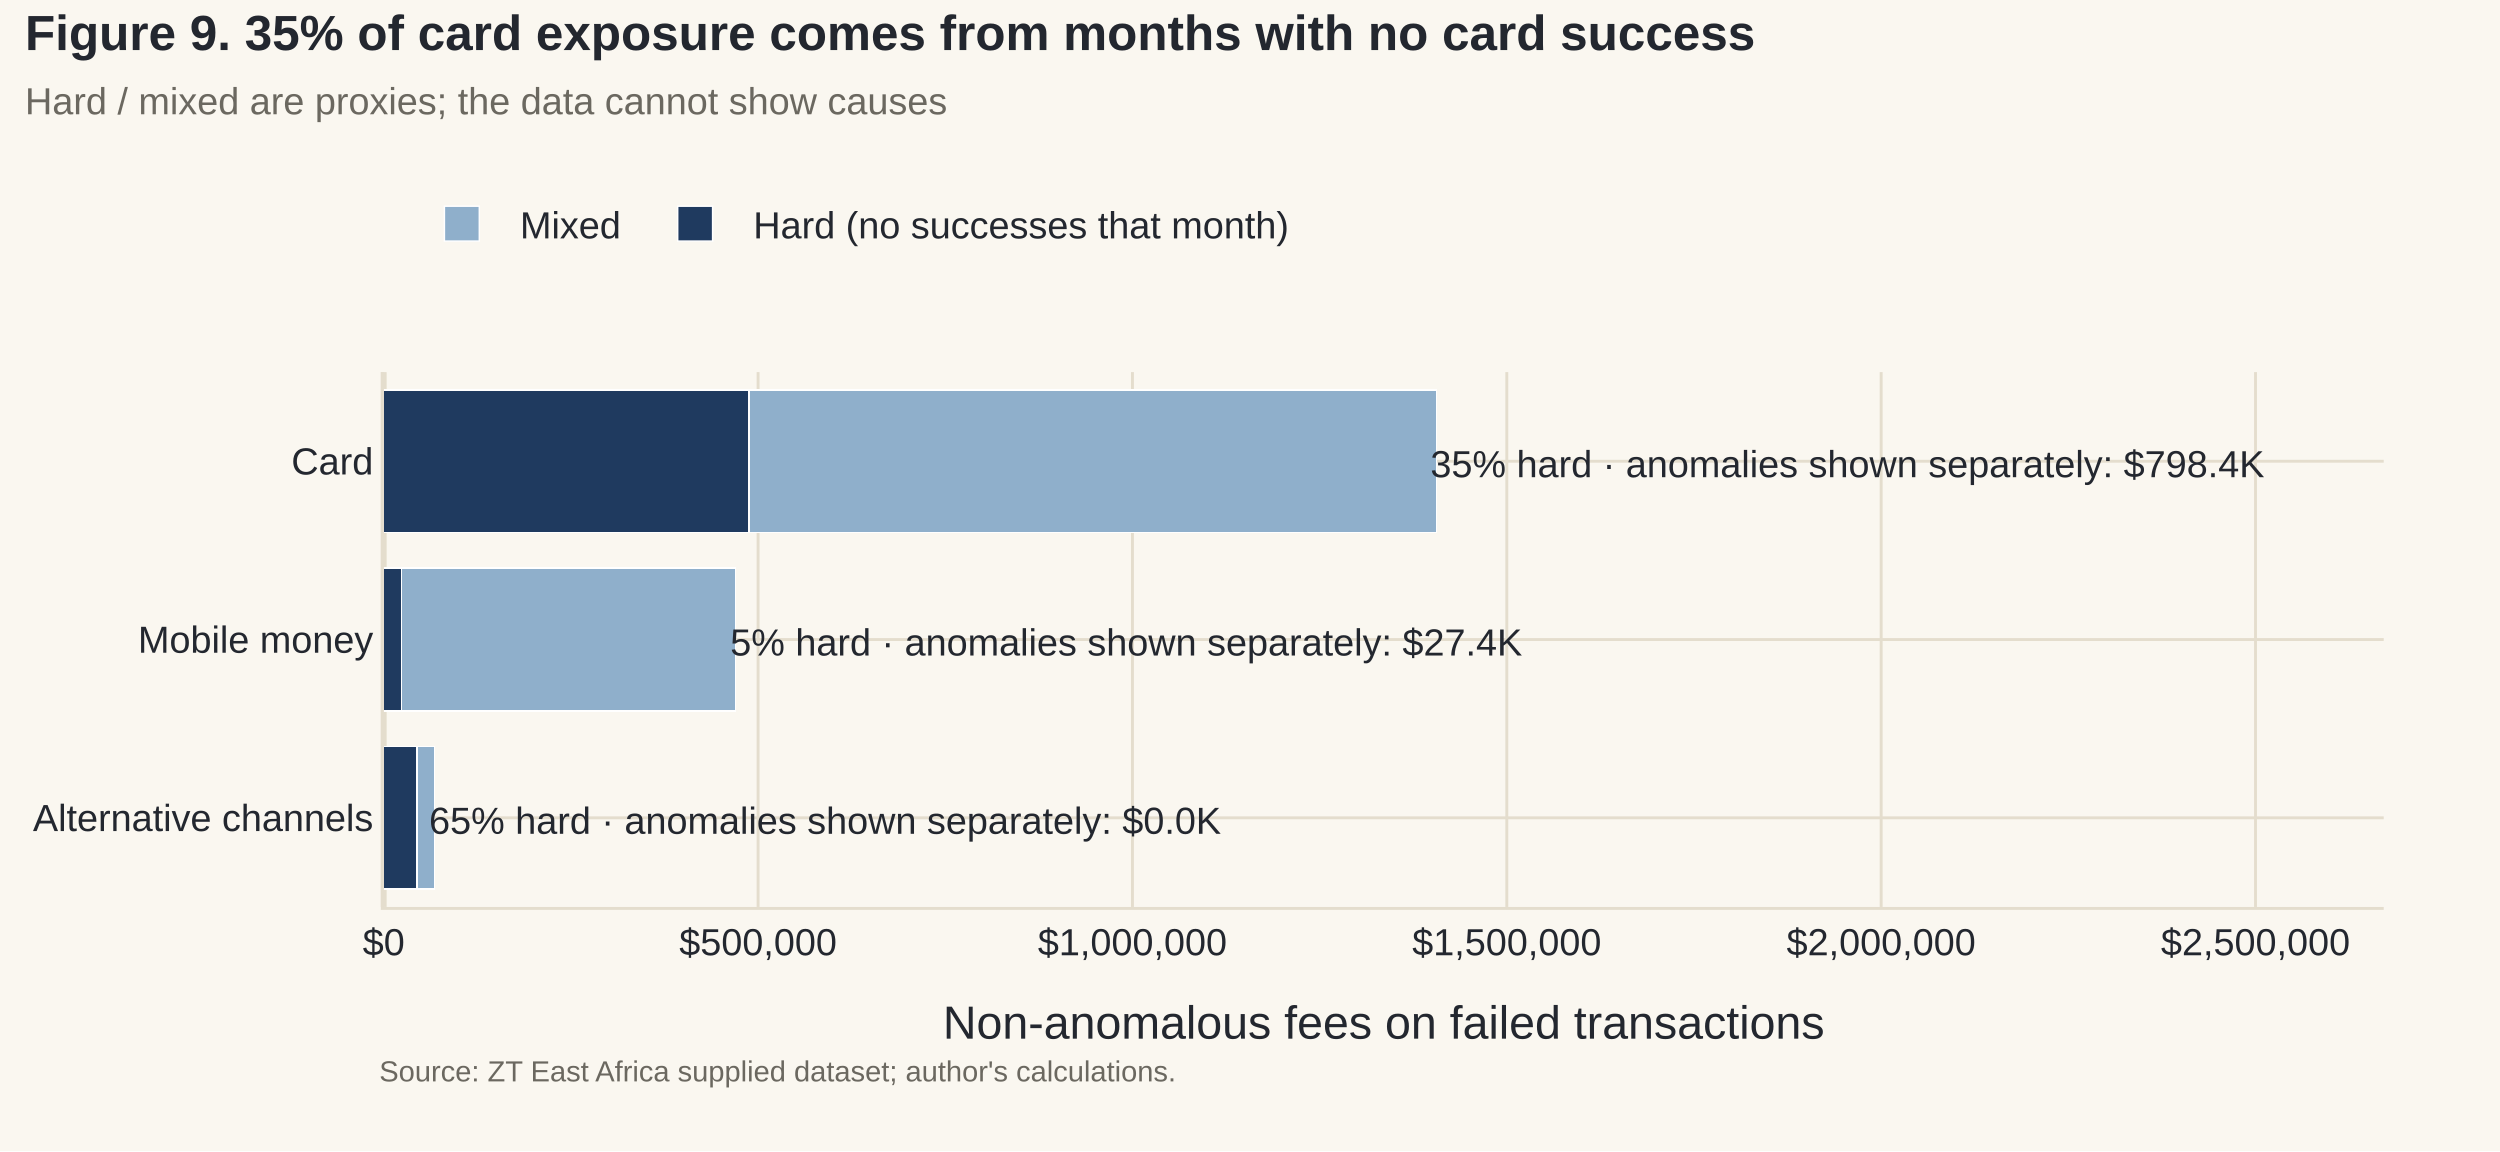
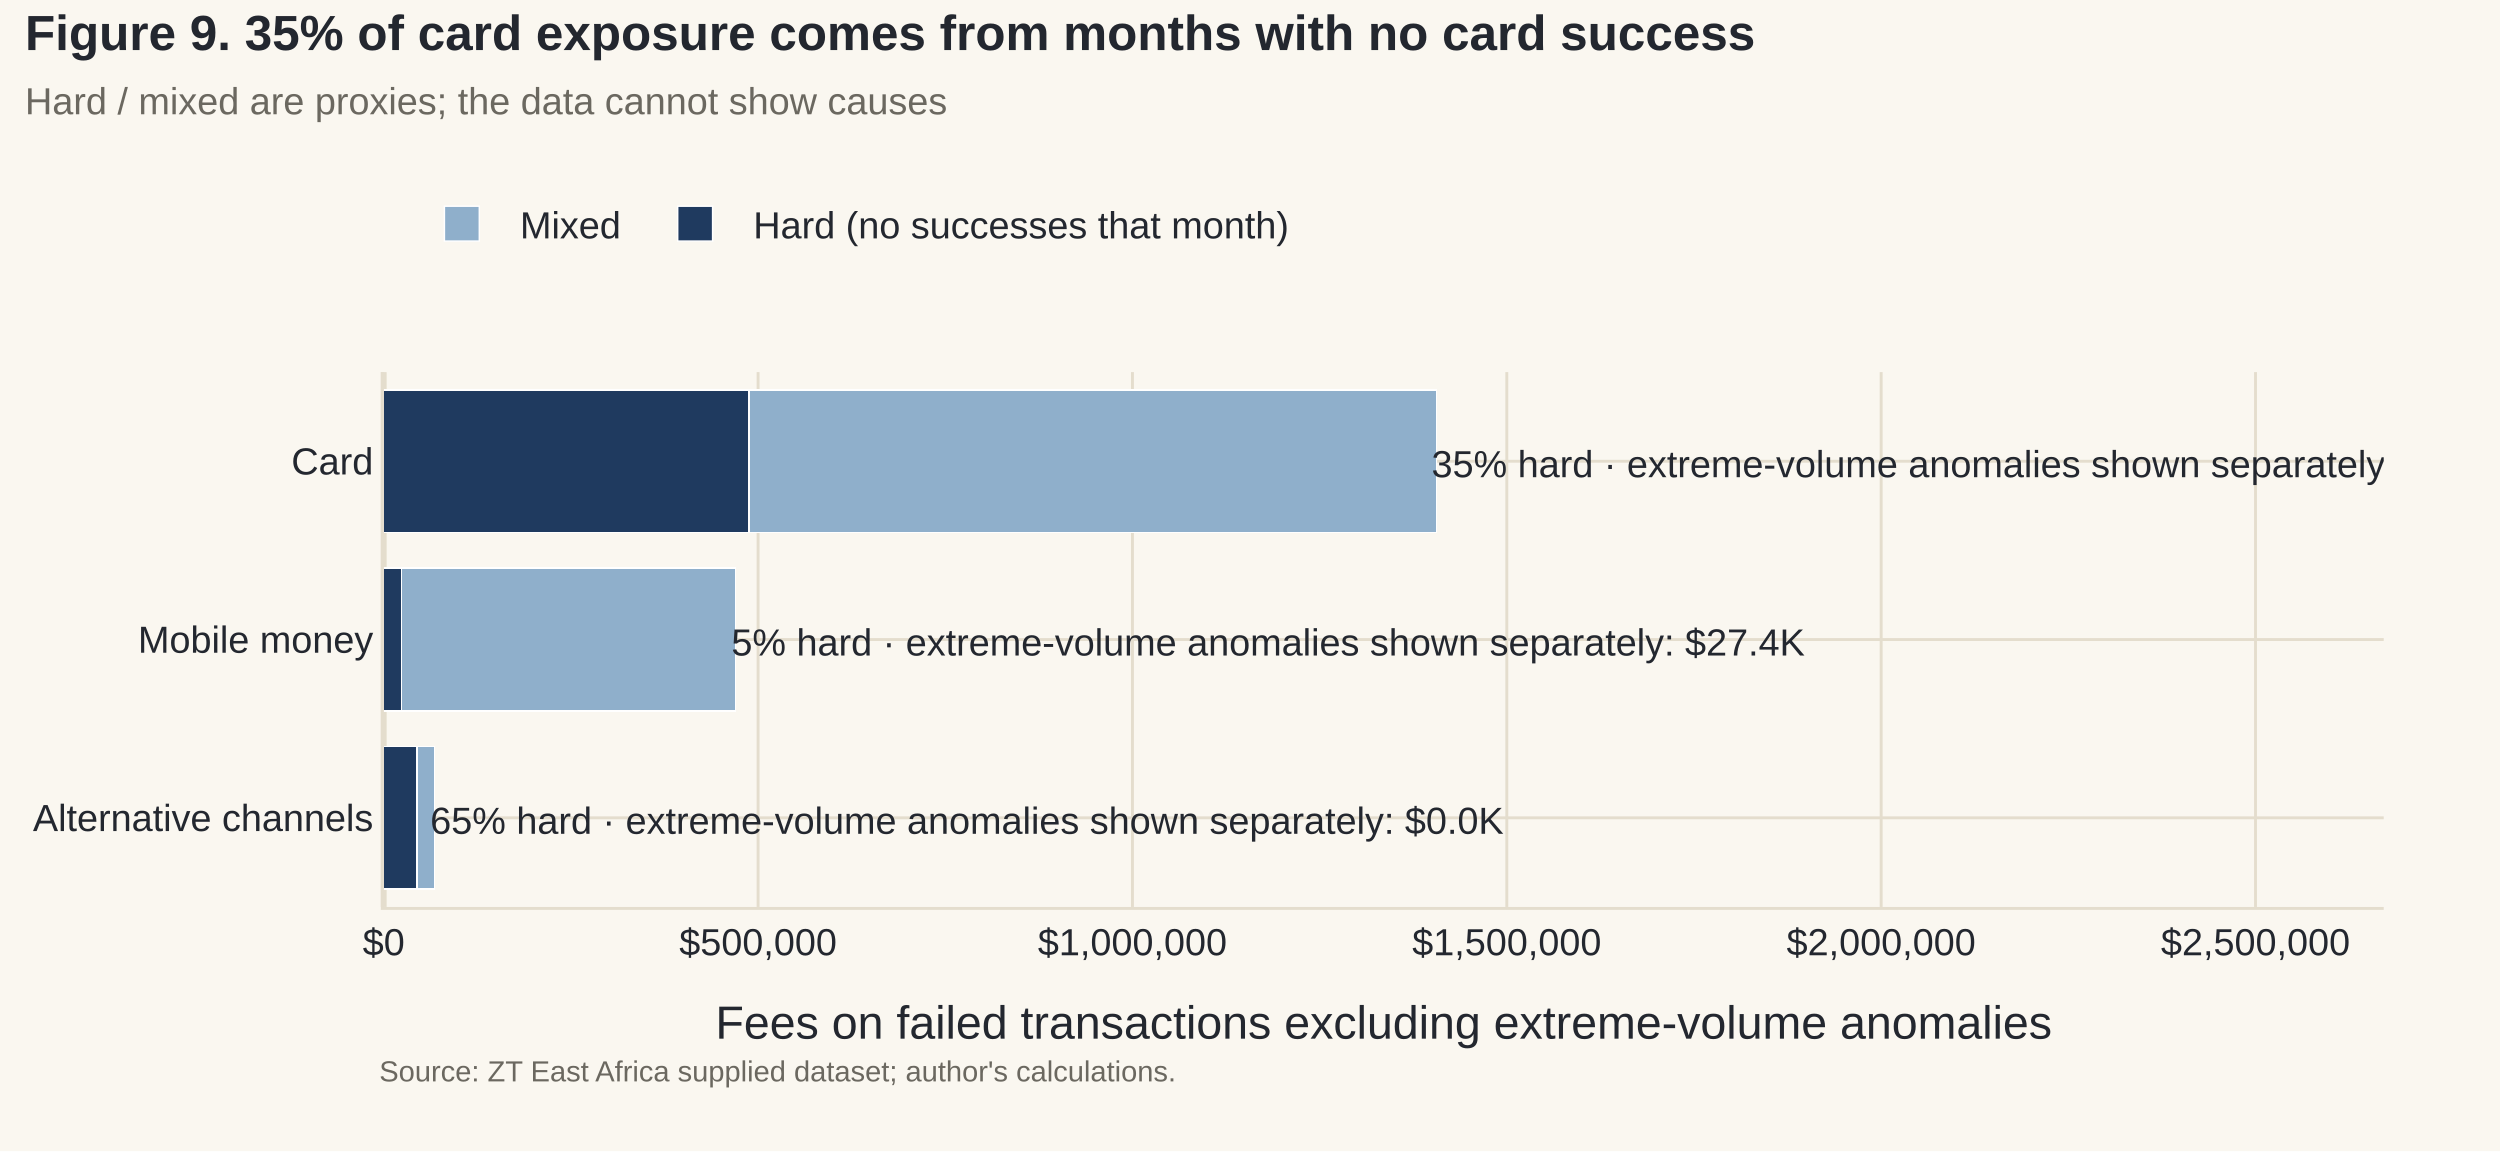
<svg xmlns="http://www.w3.org/2000/svg" class="main-svg" width="860" height="396" style="" viewBox="0 0 860 396">
  <rect x="0" y="0" width="860" height="396" style="fill: rgb(250, 247, 240); fill-opacity: 1;" />
-   <defs id="defs-542a65">
+   <defs id="defs-92db66">
    <g class="clips">
-       <clipPath id="clip542a65xyplot" class="plotclip">
+       <clipPath id="clip92db66xyplot" class="plotclip">
        <rect width="688" height="184" />
      </clipPath>
-       <clipPath class="axesclip" id="clip542a65x">
+       <clipPath class="axesclip" id="clip92db66x">
        <rect x="132" y="0" width="688" height="396" />
      </clipPath>
-       <clipPath class="axesclip" id="clip542a65y">
+       <clipPath class="axesclip" id="clip92db66y">
        <rect x="0" y="128" width="860" height="184" />
      </clipPath>
-       <clipPath class="axesclip" id="clip542a65xy">
+       <clipPath class="axesclip" id="clip92db66xy">
        <rect x="132" y="128" width="688" height="184" />
      </clipPath>
    </g>
    <g class="gradients" />
    <g class="patterns" />
  </defs>
  <g class="bglayer" />
  <g class="layer-below">
    <g class="imagelayer" />
    <g class="shapelayer" />
  </g>
  <g class="cartesianlayer">
    <g class="subplot xy">
      <g class="layer-subplot">
        <g class="shapelayer" />
        <g class="imagelayer" />
      </g>
      <g class="minor-gridlayer">
        <g class="x" />
        <g class="y" />
      </g>
      <g class="gridlayer">
        <g class="x">
          <path class="xgrid crisp" transform="translate(260.78,0)" d="M0,128v184" style="stroke: rgb(228, 221, 205); stroke-opacity: 1; stroke-width: 1px;" />
          <path class="xgrid crisp" transform="translate(389.56,0)" d="M0,128v184" style="stroke: rgb(228, 221, 205); stroke-opacity: 1; stroke-width: 1px;" />
          <path class="xgrid crisp" transform="translate(518.34,0)" d="M0,128v184" style="stroke: rgb(228, 221, 205); stroke-opacity: 1; stroke-width: 1px;" />
          <path class="xgrid crisp" transform="translate(647.12,0)" d="M0,128v184" style="stroke: rgb(228, 221, 205); stroke-opacity: 1; stroke-width: 1px;" />
          <path class="xgrid crisp" transform="translate(775.9,0)" d="M0,128v184" style="stroke: rgb(228, 221, 205); stroke-opacity: 1; stroke-width: 1px;" />
        </g>
        <g class="y">
          <path class="ygrid crisp" transform="translate(0,281.33)" d="M132,0h688" style="stroke: rgb(228, 221, 205); stroke-opacity: 1; stroke-width: 1px;" />
          <path class="ygrid crisp" transform="translate(0,220)" d="M132,0h688" style="stroke: rgb(228, 221, 205); stroke-opacity: 1; stroke-width: 1px;" />
          <path class="ygrid crisp" transform="translate(0,158.67)" d="M132,0h688" style="stroke: rgb(228, 221, 205); stroke-opacity: 1; stroke-width: 1px;" />
        </g>
      </g>
      <g class="zerolinelayer">
        <path class="xzl zl crisp" transform="translate(132,0)" d="M0,128v184" style="stroke: rgb(228, 221, 205); stroke-opacity: 1; stroke-width: 2px;" />
      </g>
      <g class="layer-between">
        <g class="shapelayer" />
        <g class="imagelayer" />
      </g>
      <path class="xlines-below" />
      <path class="ylines-below" />
      <g class="overlines-below" />
      <g class="xaxislayer-below" />
      <g class="yaxislayer-below" />
      <g class="overaxes-below" />
      <g class="overplot">
-         <g class="xy" transform="translate(132,128)" clip-path="url(#clip542a65xyplot)">
+         <g class="xy" transform="translate(132,128)" clip-path="url(#clip92db66xyplot)">
          <g class="barlayer mlayer">
            <g class="trace bars" shape-rendering="crispEdges" style="opacity: 1;">
              <g class="points">
                <g class="point">
                  <path d="M0,177.87V128.8H11.38V177.87Z" style="vector-effect: none; opacity: 1; stroke-width: 0.5px; fill: rgb(31, 58, 95); fill-opacity: 1; stroke: rgb(255, 255, 255); stroke-opacity: 1;" />
                </g>
                <g class="point">
                  <path d="M0,55.2V6.13H125.62V55.2Z" style="vector-effect: none; opacity: 1; stroke-width: 0.5px; fill: rgb(31, 58, 95); fill-opacity: 1; stroke: rgb(255, 255, 255); stroke-opacity: 1;" />
                </g>
                <g class="point">
                  <path d="M0,116.53V67.47H6.17V116.53Z" style="vector-effect: none; opacity: 1; stroke-width: 0.5px; fill: rgb(31, 58, 95); fill-opacity: 1; stroke: rgb(255, 255, 255); stroke-opacity: 1;" />
                </g>
              </g>
            </g>
            <g class="trace bars" shape-rendering="crispEdges" style="opacity: 1;">
              <g class="points">
                <g class="point">
                  <path d="M11.38,177.87V128.8H17.43V177.87Z" style="vector-effect: none; opacity: 1; stroke-width: 0.5px; fill: rgb(143, 175, 203); fill-opacity: 1; stroke: rgb(255, 255, 255); stroke-opacity: 1;" />
-                   <text class="bartext bartext-outside" text-anchor="middle" data-notex="1" x="0" y="0" style="font-family: &quot;Source Sans 3&quot;, &quot;Source Sans Pro&quot;, &quot;Segoe UI&quot;, Arial, sans-serif; font-size: 13px; fill: rgb(35, 39, 47); fill-opacity: 1; white-space: pre;" transform="translate(151.8284,158.835)">65% hard · anomalies shown separately: $0.0K</text>
+                   <text class="bartext bartext-outside" text-anchor="middle" data-notex="1" x="0" y="0" style="font-family: &quot;Source Sans 3&quot;, &quot;Source Sans Pro&quot;, &quot;Segoe UI&quot;, Arial, sans-serif; font-size: 13px; fill: rgb(35, 39, 47); fill-opacity: 1; white-space: pre;" transform="translate(200.6253,158.835)">65% hard · extreme-volume anomalies shown separately: $0.0K</text>
                </g>
                <g class="point">
                  <path d="M125.62,55.2V6.13H362.11V55.2Z" style="vector-effect: none; opacity: 1; stroke-width: 0.5px; fill: rgb(143, 175, 203); fill-opacity: 1; stroke: rgb(255, 255, 255); stroke-opacity: 1;" />
-                   <text class="bartext bartext-outside" text-anchor="middle" data-notex="1" x="0" y="0" style="font-family: &quot;Source Sans 3&quot;, &quot;Source Sans Pro&quot;, &quot;Segoe UI&quot;, Arial, sans-serif; font-size: 13px; fill: rgb(35, 39, 47); fill-opacity: 1; white-space: pre;" transform="translate(503.5163,36.165)">35% hard · anomalies shown separately: $798.4K</text>
+                   <text class="bartext bartext-outside" text-anchor="middle" data-notex="1" x="0" y="0" style="font-family: &quot;Source Sans 3&quot;, &quot;Source Sans Pro&quot;, &quot;Segoe UI&quot;, Arial, sans-serif; font-size: 13px; fill: rgb(35, 39, 47); fill-opacity: 1; white-space: pre;" transform="translate(552.3131,36.165)">35% hard · extreme-volume anomalies shown separately: $798.4K</text>
                </g>
                <g class="point">
                  <path d="M6.17,116.53V67.47H121.03V116.53Z" style="vector-effect: none; opacity: 1; stroke-width: 0.5px; fill: rgb(143, 175, 203); fill-opacity: 1; stroke: rgb(255, 255, 255); stroke-opacity: 1;" />
-                   <text class="bartext bartext-outside" text-anchor="middle" data-notex="1" x="0" y="0" style="font-family: &quot;Source Sans 3&quot;, &quot;Source Sans Pro&quot;, &quot;Segoe UI&quot;, Arial, sans-serif; font-size: 13px; fill: rgb(35, 39, 47); fill-opacity: 1; white-space: pre;" transform="translate(255.4284,97.5)">5% hard · anomalies shown separately: $27.4K</text>
+                   <text class="bartext bartext-outside" text-anchor="middle" data-notex="1" x="0" y="0" style="font-family: &quot;Source Sans 3&quot;, &quot;Source Sans Pro&quot;, &quot;Segoe UI&quot;, Arial, sans-serif; font-size: 13px; fill: rgb(35, 39, 47); fill-opacity: 1; white-space: pre;" transform="translate(304.2253,97.5)">5% hard · extreme-volume anomalies shown separately: $27.4K</text>
                </g>
              </g>
            </g>
          </g>
        </g>
      </g>
      <g class="zerolinelayer-above" />
      <path class="xlines-above crisp" d="M131,312.5H820" style="fill: none; stroke-width: 1px; stroke: rgb(228, 221, 205); stroke-opacity: 1;" />
      <path class="ylines-above crisp" d="M131.5,128V312" style="fill: none; stroke-width: 1px; stroke: rgb(228, 221, 205); stroke-opacity: 1;" />
      <g class="overlines-above" />
      <g class="xaxislayer-above">
        <g class="xtick">
          <text text-anchor="middle" x="0" y="328.6" transform="translate(132,0)" style="font-family: &quot;Source Sans 3&quot;, &quot;Source Sans Pro&quot;, &quot;Segoe UI&quot;, Arial, sans-serif; font-size: 13px; fill: rgb(35, 39, 47); fill-opacity: 1; white-space: pre;">$0</text>
        </g>
        <g class="xtick">
          <text text-anchor="middle" x="0" y="328.6" style="font-family: &quot;Source Sans 3&quot;, &quot;Source Sans Pro&quot;, &quot;Segoe UI&quot;, Arial, sans-serif; font-size: 13px; fill: rgb(35, 39, 47); fill-opacity: 1; white-space: pre;" transform="translate(260.78,0)">$500,000</text>
        </g>
        <g class="xtick">
          <text text-anchor="middle" x="0" y="328.6" style="font-family: &quot;Source Sans 3&quot;, &quot;Source Sans Pro&quot;, &quot;Segoe UI&quot;, Arial, sans-serif; font-size: 13px; fill: rgb(35, 39, 47); fill-opacity: 1; white-space: pre;" transform="translate(389.56,0)">$1,000,000</text>
        </g>
        <g class="xtick">
          <text text-anchor="middle" x="0" y="328.6" style="font-family: &quot;Source Sans 3&quot;, &quot;Source Sans Pro&quot;, &quot;Segoe UI&quot;, Arial, sans-serif; font-size: 13px; fill: rgb(35, 39, 47); fill-opacity: 1; white-space: pre;" transform="translate(518.34,0)">$1,500,000</text>
        </g>
        <g class="xtick">
          <text text-anchor="middle" x="0" y="328.6" style="font-family: &quot;Source Sans 3&quot;, &quot;Source Sans Pro&quot;, &quot;Segoe UI&quot;, Arial, sans-serif; font-size: 13px; fill: rgb(35, 39, 47); fill-opacity: 1; white-space: pre;" transform="translate(647.12,0)">$2,000,000</text>
        </g>
        <g class="xtick">
          <text text-anchor="middle" x="0" y="328.6" style="font-family: &quot;Source Sans 3&quot;, &quot;Source Sans Pro&quot;, &quot;Segoe UI&quot;, Arial, sans-serif; font-size: 13px; fill: rgb(35, 39, 47); fill-opacity: 1; white-space: pre;" transform="translate(775.9,0)">$2,500,000</text>
        </g>
      </g>
      <g class="yaxislayer-above">
        <g class="ytick">
          <text text-anchor="end" x="128.4" y="4.55" transform="translate(0,281.33)" style="font-family: &quot;Source Sans 3&quot;, &quot;Source Sans Pro&quot;, &quot;Segoe UI&quot;, Arial, sans-serif; font-size: 13px; fill: rgb(35, 39, 47); fill-opacity: 1; white-space: pre;">Alternative channels</text>
        </g>
        <g class="ytick">
          <text text-anchor="end" x="128.4" y="4.55" transform="translate(0,220)" style="font-family: &quot;Source Sans 3&quot;, &quot;Source Sans Pro&quot;, &quot;Segoe UI&quot;, Arial, sans-serif; font-size: 13px; fill: rgb(35, 39, 47); fill-opacity: 1; white-space: pre;">Mobile money</text>
        </g>
        <g class="ytick">
          <text text-anchor="end" x="128.4" y="4.55" transform="translate(0,158.67)" style="font-family: &quot;Source Sans 3&quot;, &quot;Source Sans Pro&quot;, &quot;Segoe UI&quot;, Arial, sans-serif; font-size: 13px; fill: rgb(35, 39, 47); fill-opacity: 1; white-space: pre;">Card</text>
        </g>
      </g>
      <g class="overaxes-above" />
    </g>
  </g>
  <g class="polarlayer" />
  <g class="smithlayer" />
  <g class="ternarylayer" />
  <g class="geolayer" />
  <g class="funnelarealayer" />
  <g class="pielayer" />
  <g class="iciclelayer" />
  <g class="treemaplayer" />
  <g class="sunburstlayer" />
  <g class="glimages" />
-   <defs id="topdefs-542a65">
+   <defs id="topdefs-92db66">
    <g class="clips" />
-     <clipPath id="legend542a65">
+     <clipPath id="legend92db66">
      <rect width="307" height="30" x="0" y="0" />
    </clipPath>
  </defs>
  <g class="layer-above">
    <g class="imagelayer" />
    <g class="shapelayer" />
  </g>
  <g class="infolayer">
    <g class="legend" pointer-events="all" transform="translate(138.88,61.98261)">
      <rect class="bg" shape-rendering="crispEdges" style="stroke: rgb(68, 68, 68); stroke-opacity: 1; fill: rgb(250, 247, 240); fill-opacity: 1; stroke-width: 0px;" width="307" height="30" x="0" y="0" />
-       <g class="scrollbox" transform="" clip-path="url(#legend542a65)">
+       <g class="scrollbox" transform="" clip-path="url(#legend92db66)">
        <g class="groups">
          <g class="traces" transform="translate(0,14.95)" style="opacity: 1;">
            <text class="legendtext" text-anchor="start" x="40" y="5.07" style="font-family: &quot;Source Sans 3&quot;, &quot;Source Sans Pro&quot;, &quot;Segoe UI&quot;, Arial, sans-serif; font-size: 13px; fill: rgb(35, 39, 47); fill-opacity: 1; white-space: pre;">Mixed</text>
            <g class="layers" style="opacity: 1;">
              <g class="legendfill" />
              <g class="legendlines" />
              <g class="legendsymbols">
                <g class="legendpoints">
                  <path class="legendundefined" d="M6,6H-6V-6H6Z" transform="translate(20,0)" style="stroke-width: 0.5px; fill: rgb(143, 175, 203); fill-opacity: 1; stroke: rgb(255, 255, 255); stroke-opacity: 1;" />
                </g>
              </g>
            </g>
            <rect class="legendtoggle" x="0" y="-9.95" width="77.75" height="19.9" style="fill: rgb(0, 0, 0); fill-opacity: 0;" />
          </g>
          <g class="traces" transform="translate(80.25,14.95)" style="opacity: 1;">
            <text class="legendtext" text-anchor="start" x="40" y="5.07" style="font-family: &quot;Source Sans 3&quot;, &quot;Source Sans Pro&quot;, &quot;Segoe UI&quot;, Arial, sans-serif; font-size: 13px; fill: rgb(35, 39, 47); fill-opacity: 1; white-space: pre;">Hard (no successes that month)</text>
            <g class="layers" style="opacity: 1;">
              <g class="legendfill" />
              <g class="legendlines" />
              <g class="legendsymbols">
                <g class="legendpoints">
                  <path class="legendundefined" d="M6,6H-6V-6H6Z" transform="translate(20,0)" style="stroke-width: 0.5px; fill: rgb(31, 58, 95); fill-opacity: 1; stroke: rgb(255, 255, 255); stroke-opacity: 1;" />
                </g>
              </g>
            </g>
            <rect class="legendtoggle" x="0" y="-9.95" width="223.402" height="19.9" style="fill: rgb(0, 0, 0); fill-opacity: 0;" />
          </g>
        </g>
      </g>
      <rect class="scrollbar" rx="20" ry="3" width="0" height="0" style="fill: rgb(128, 139, 164); fill-opacity: 1;" x="0" y="0" />
    </g>
    <g class="g-gtitle">
      <text class="gtitle" x="8.6" y="17.217" text-anchor="start" dy="0.7em" style="opacity: 1; font-family: &quot;Source Sans 3&quot;, &quot;Source Sans Pro&quot;, &quot;Segoe UI&quot;, Arial, sans-serif; font-size: 17px; fill: rgb(35, 39, 47); fill-opacity: 1; white-space: pre;">
        <tspan class="line" dy="0em" x="8.6" y="17.217">
          <tspan style="font-weight:bold">Figure 9. 35% of card exposure comes from months with no card success</tspan>
        </tspan>
        <tspan class="line" dy="1.3em" x="8.6" y="17.217">
          <tspan style="font-size:13px; fill:#6B6860">Hard / mixed are proxies; the data cannot show causes</tspan>
        </tspan>
      </text>
    </g>
    <g class="g-xtitle">
-       <text class="xtitle" x="476" y="357.3" text-anchor="middle" style="opacity: 1; font-family: &quot;Source Sans 3&quot;, &quot;Source Sans Pro&quot;, &quot;Segoe UI&quot;, Arial, sans-serif; font-size: 16px; fill: rgb(35, 39, 47); fill-opacity: 1; white-space: pre;">Non-anomalous fees on failed transactions</text>
+       <text class="xtitle" x="476" y="357.3" text-anchor="middle" style="opacity: 1; font-family: &quot;Source Sans 3&quot;, &quot;Source Sans Pro&quot;, &quot;Segoe UI&quot;, Arial, sans-serif; font-size: 16px; fill: rgb(35, 39, 47); fill-opacity: 1; white-space: pre;">Fees on failed transactions excluding extreme-volume anomalies</text>
    </g>
    <g class="g-ytitle" />
    <g class="annotation" data-index="0" style="opacity: 1;">
      <g class="annotation-text-g" transform="rotate(0,267.5,368.4839)">
        <g class="cursor-pointer" transform="translate(132,359)">
          <rect class="bg" x="0.5" y="0.5" width="270" height="17" style="stroke-width: 1px; stroke: rgb(0, 0, 0); stroke-opacity: 0; fill: rgb(0, 0, 0); fill-opacity: 0;" />
          <text class="annotation-text" text-anchor="middle" x="135.516" y="13" style="font-family: &quot;Source Sans 3&quot;, &quot;Source Sans Pro&quot;, &quot;Segoe UI&quot;, Arial, sans-serif; font-size: 10px; fill: rgb(107, 104, 96); fill-opacity: 1; white-space: pre;">Source: ZT East Africa supplied dataset; author's calculations.</text>
        </g>
      </g>
    </g>
  </g>
</svg>
